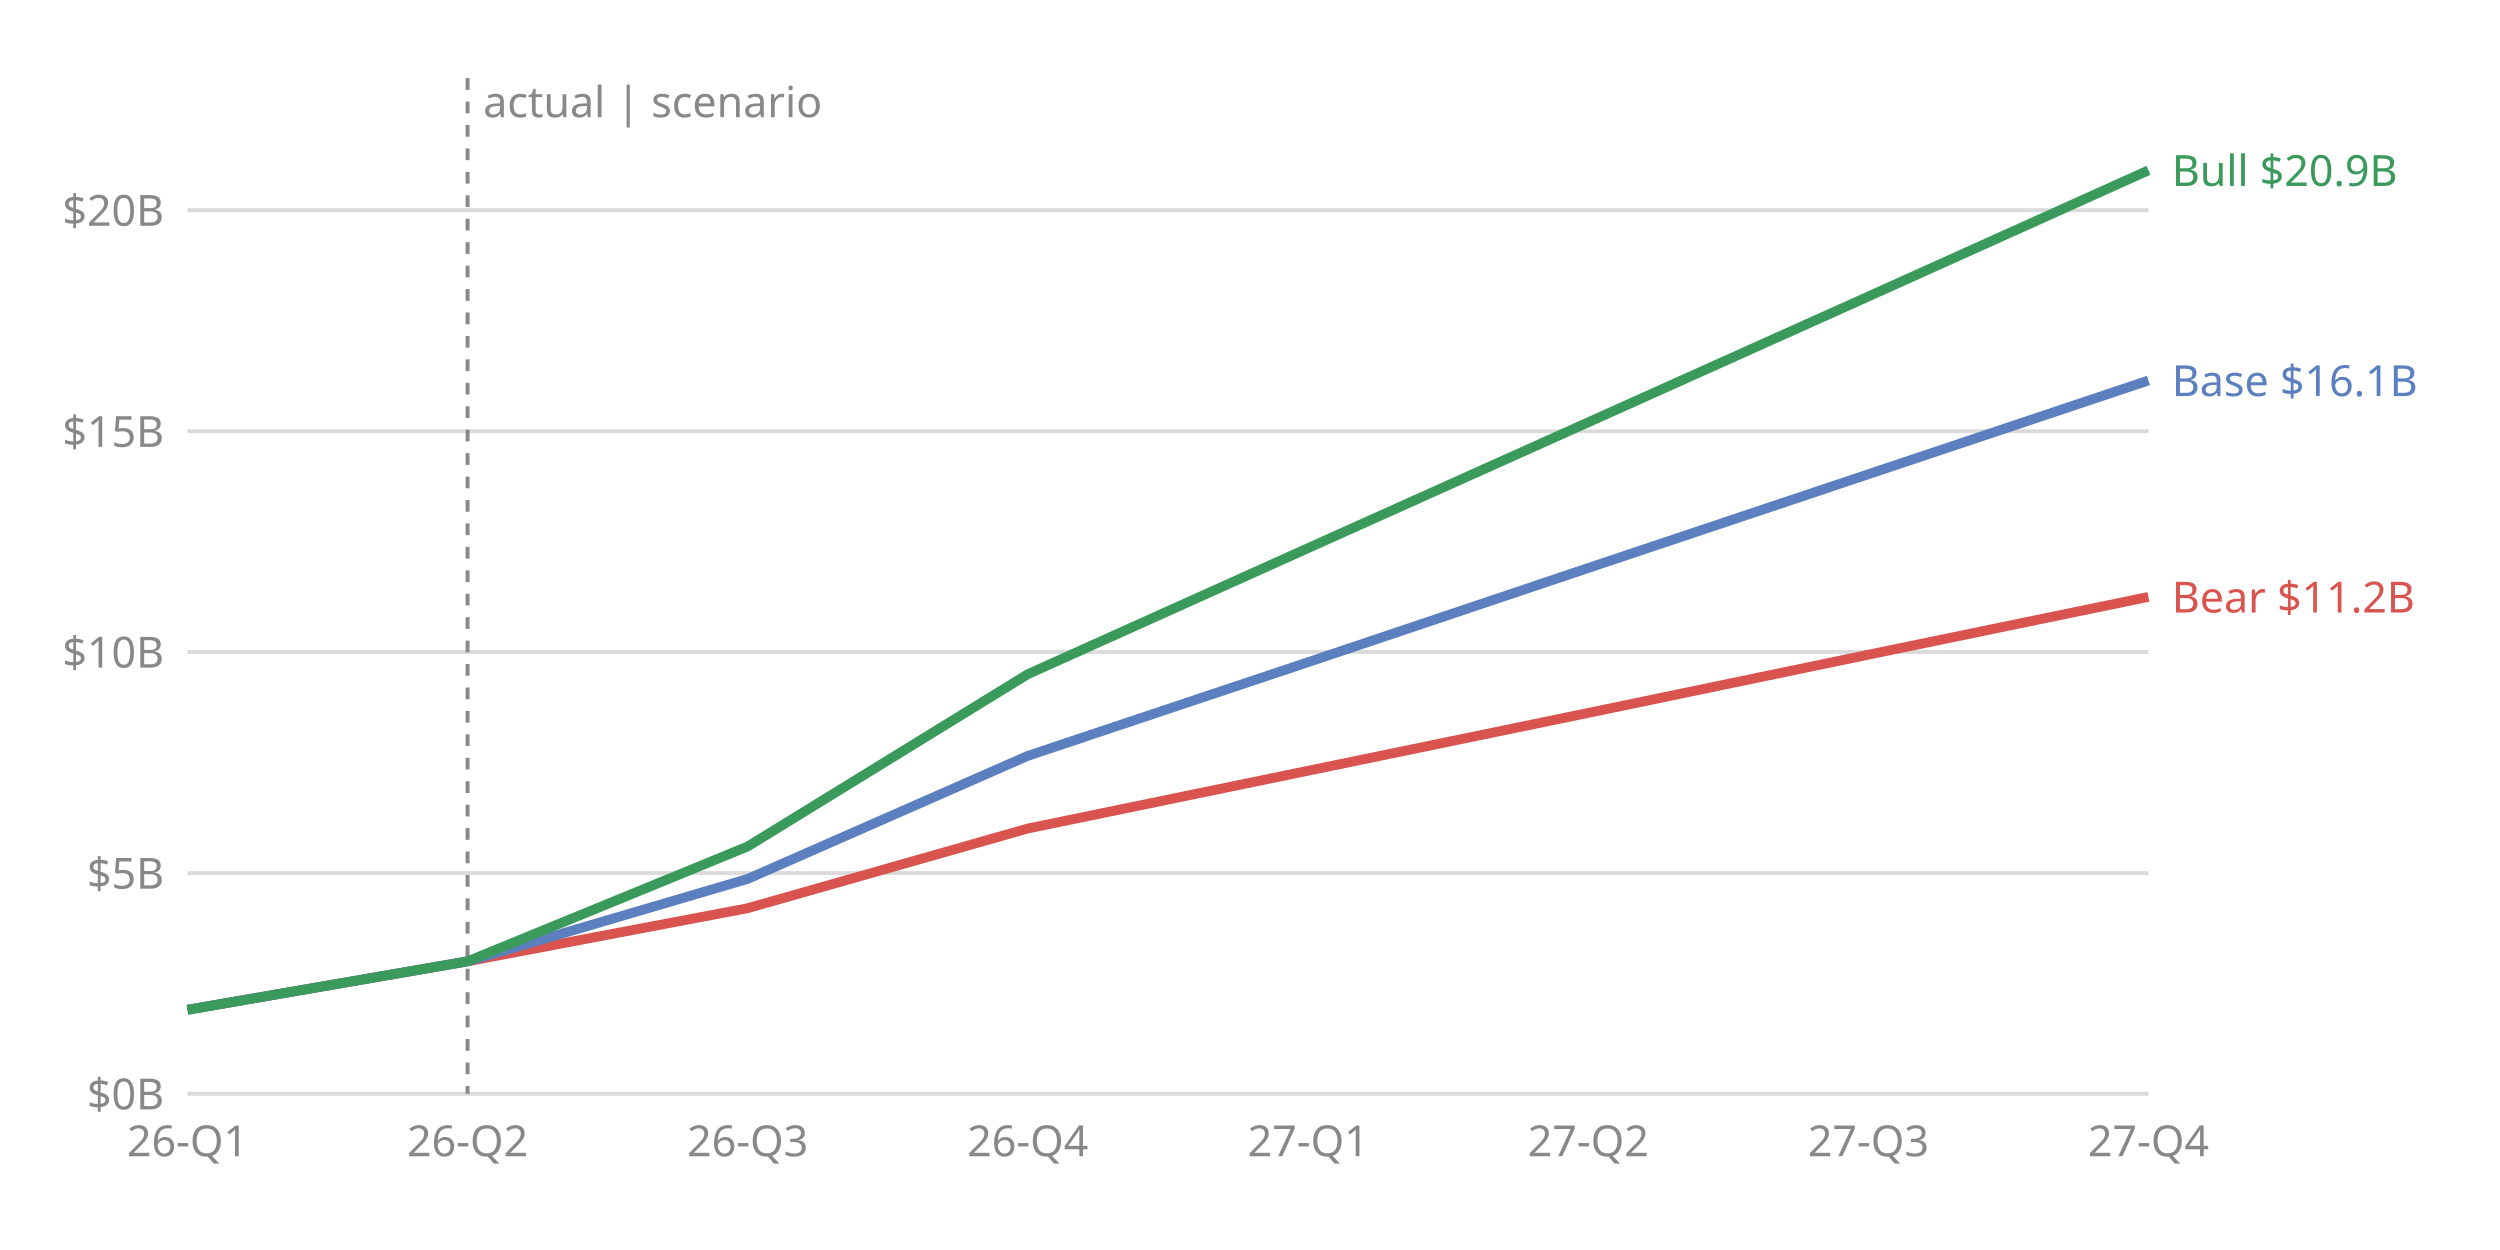
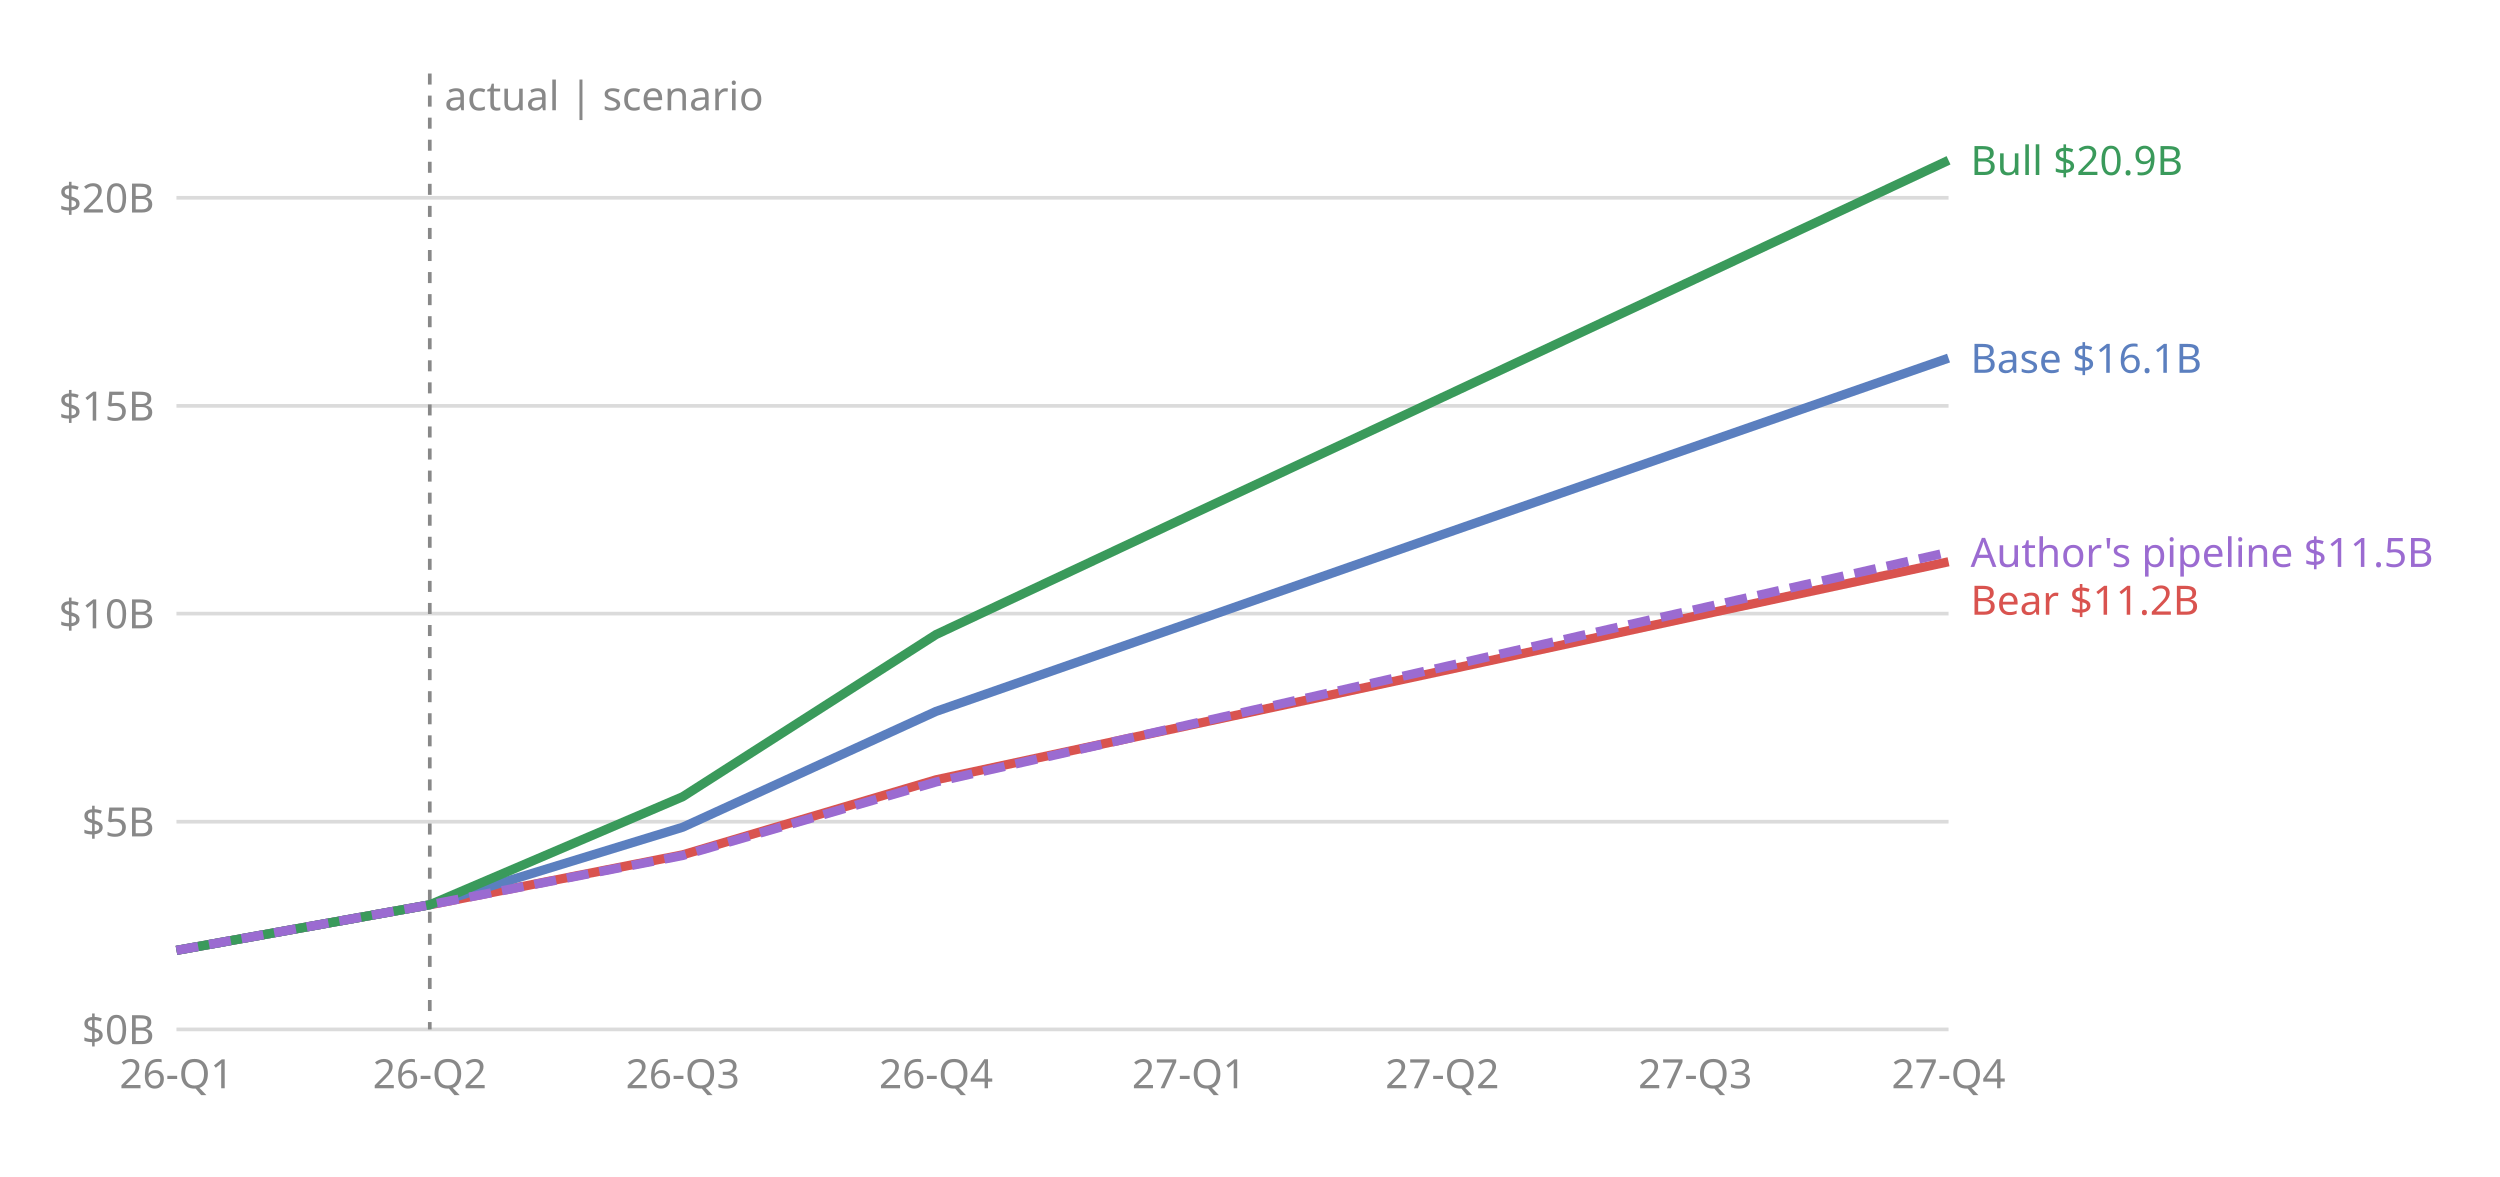
- <svg xmlns="http://www.w3.org/2000/svg" viewBox="0 0 640 320" font-family="sans-serif" font-size="11">
-   <line x1="48" x2="550" y1="280.0" y2="280.0" stroke="#888" stroke-opacity="0.3" />
+ <svg xmlns="http://www.w3.org/2000/svg" viewBox="0 0 680 320" font-family="sans-serif" font-size="11">
+   <line x1="48" x2="530" y1="280.0" y2="280.0" stroke="#888" stroke-opacity="0.3" />
  <text x="42" y="284.0" text-anchor="end" fill="#888">$0B</text>
-   <line x1="48" x2="550" y1="223.5" y2="223.5" stroke="#888" stroke-opacity="0.3" />
+   <line x1="48" x2="530" y1="223.5" y2="223.5" stroke="#888" stroke-opacity="0.3" />
  <text x="42" y="227.5" text-anchor="end" fill="#888">$5B</text>
-   <line x1="48" x2="550" y1="166.9" y2="166.9" stroke="#888" stroke-opacity="0.3" />
+   <line x1="48" x2="530" y1="166.9" y2="166.9" stroke="#888" stroke-opacity="0.3" />
  <text x="42" y="170.9" text-anchor="end" fill="#888">$10B</text>
-   <line x1="48" x2="550" y1="110.4" y2="110.4" stroke="#888" stroke-opacity="0.3" />
+   <line x1="48" x2="530" y1="110.4" y2="110.4" stroke="#888" stroke-opacity="0.3" />
  <text x="42" y="114.4" text-anchor="end" fill="#888">$15B</text>
-   <line x1="48" x2="550" y1="53.8" y2="53.8" stroke="#888" stroke-opacity="0.3" />
+   <line x1="48" x2="530" y1="53.8" y2="53.8" stroke="#888" stroke-opacity="0.3" />
  <text x="42" y="57.8" text-anchor="end" fill="#888">$20B</text>
  <text x="48.0" y="296" text-anchor="middle" fill="#888">26-Q1</text>
-   <text x="119.7" y="296" text-anchor="middle" fill="#888">26-Q2</text>
-   <text x="191.4" y="296" text-anchor="middle" fill="#888">26-Q3</text>
-   <text x="263.1" y="296" text-anchor="middle" fill="#888">26-Q4</text>
-   <text x="334.9" y="296" text-anchor="middle" fill="#888">27-Q1</text>
-   <text x="406.6" y="296" text-anchor="middle" fill="#888">27-Q2</text>
-   <text x="478.3" y="296" text-anchor="middle" fill="#888">27-Q3</text>
-   <text x="550.0" y="296" text-anchor="middle" fill="#888">27-Q4</text>
-   <line x1="119.7" x2="119.7" y1="20" y2="280" stroke="#888" stroke-dasharray="3 3" />
-   <text x="123.7" y="30" fill="#888">actual | scenario</text>
-   <polyline points="48.0,258.5 119.7,246.1 191.4,232.5 263.1,212.1 334.9,197.3 406.6,182.5 478.3,167.6 550.0,152.8" fill="none" stroke="#d9534f" stroke-width="2.5" />
-   <text x="556.0" y="156.8" fill="#d9534f">Bear $11.2B</text>
-   <polyline points="48.0,258.5 119.7,246.1 191.4,225.0 263.1,193.5 334.9,169.5 406.6,145.4 478.3,121.4 550.0,97.4" fill="none" stroke="#5b7fbf" stroke-width="2.5" />
-   <text x="556.0" y="101.4" fill="#5b7fbf">Base $16.1B</text>
-   <polyline points="48.0,258.5 119.7,246.1 191.4,216.7 263.1,172.6 334.9,140.3 406.6,108.1 478.3,75.9 550.0,43.6" fill="none" stroke="#3a9a5b" stroke-width="2.5" />
-   <text x="556.0" y="47.6" fill="#3a9a5b">Bull $20.9B</text>
+   <text x="116.9" y="296" text-anchor="middle" fill="#888">26-Q2</text>
+   <text x="185.7" y="296" text-anchor="middle" fill="#888">26-Q3</text>
+   <text x="254.6" y="296" text-anchor="middle" fill="#888">26-Q4</text>
+   <text x="323.4" y="296" text-anchor="middle" fill="#888">27-Q1</text>
+   <text x="392.3" y="296" text-anchor="middle" fill="#888">27-Q2</text>
+   <text x="461.1" y="296" text-anchor="middle" fill="#888">27-Q3</text>
+   <text x="530.0" y="296" text-anchor="middle" fill="#888">27-Q4</text>
+   <line x1="116.9" x2="116.9" y1="20" y2="280" stroke="#888" stroke-dasharray="3 3" />
+   <text x="120.9" y="30" fill="#888">actual | scenario</text>
+   <polyline points="48.0,258.5 116.9,246.1 185.7,232.5 254.6,212.1 323.4,197.3 392.3,182.5 461.1,167.6 530.0,152.8" fill="none" stroke="#d9534f" stroke-width="2.5" />
+   <text x="536.0" y="167.2" fill="#d9534f">Bear $11.2B</text>
+   <polyline points="48.0,258.5 116.9,246.1 185.7,225.0 254.6,193.5 323.4,169.5 392.3,145.4 461.1,121.4 530.0,97.4" fill="none" stroke="#5b7fbf" stroke-width="2.5" />
+   <text x="536.0" y="101.4" fill="#5b7fbf">Base $16.1B</text>
+   <polyline points="48.0,258.5 116.9,246.1 185.7,216.7 254.6,172.6 323.4,140.3 392.3,108.1 461.1,75.9 530.0,43.6" fill="none" stroke="#3a9a5b" stroke-width="2.5" />
+   <text x="536.0" y="47.6" fill="#3a9a5b">Bull $20.9B</text>
+   <polyline points="48.0,258.5 116.9,246.1 185.7,232.7 254.6,212.7 323.4,197.1 392.3,181.5 461.1,165.8 530.0,150.2" fill="none" stroke="#9b6bd1" stroke-width="2.5" stroke-dasharray="6 3" />
+   <text x="536.0" y="154.2" fill="#9b6bd1">Author's pipeline $11.5B</text>
</svg>
